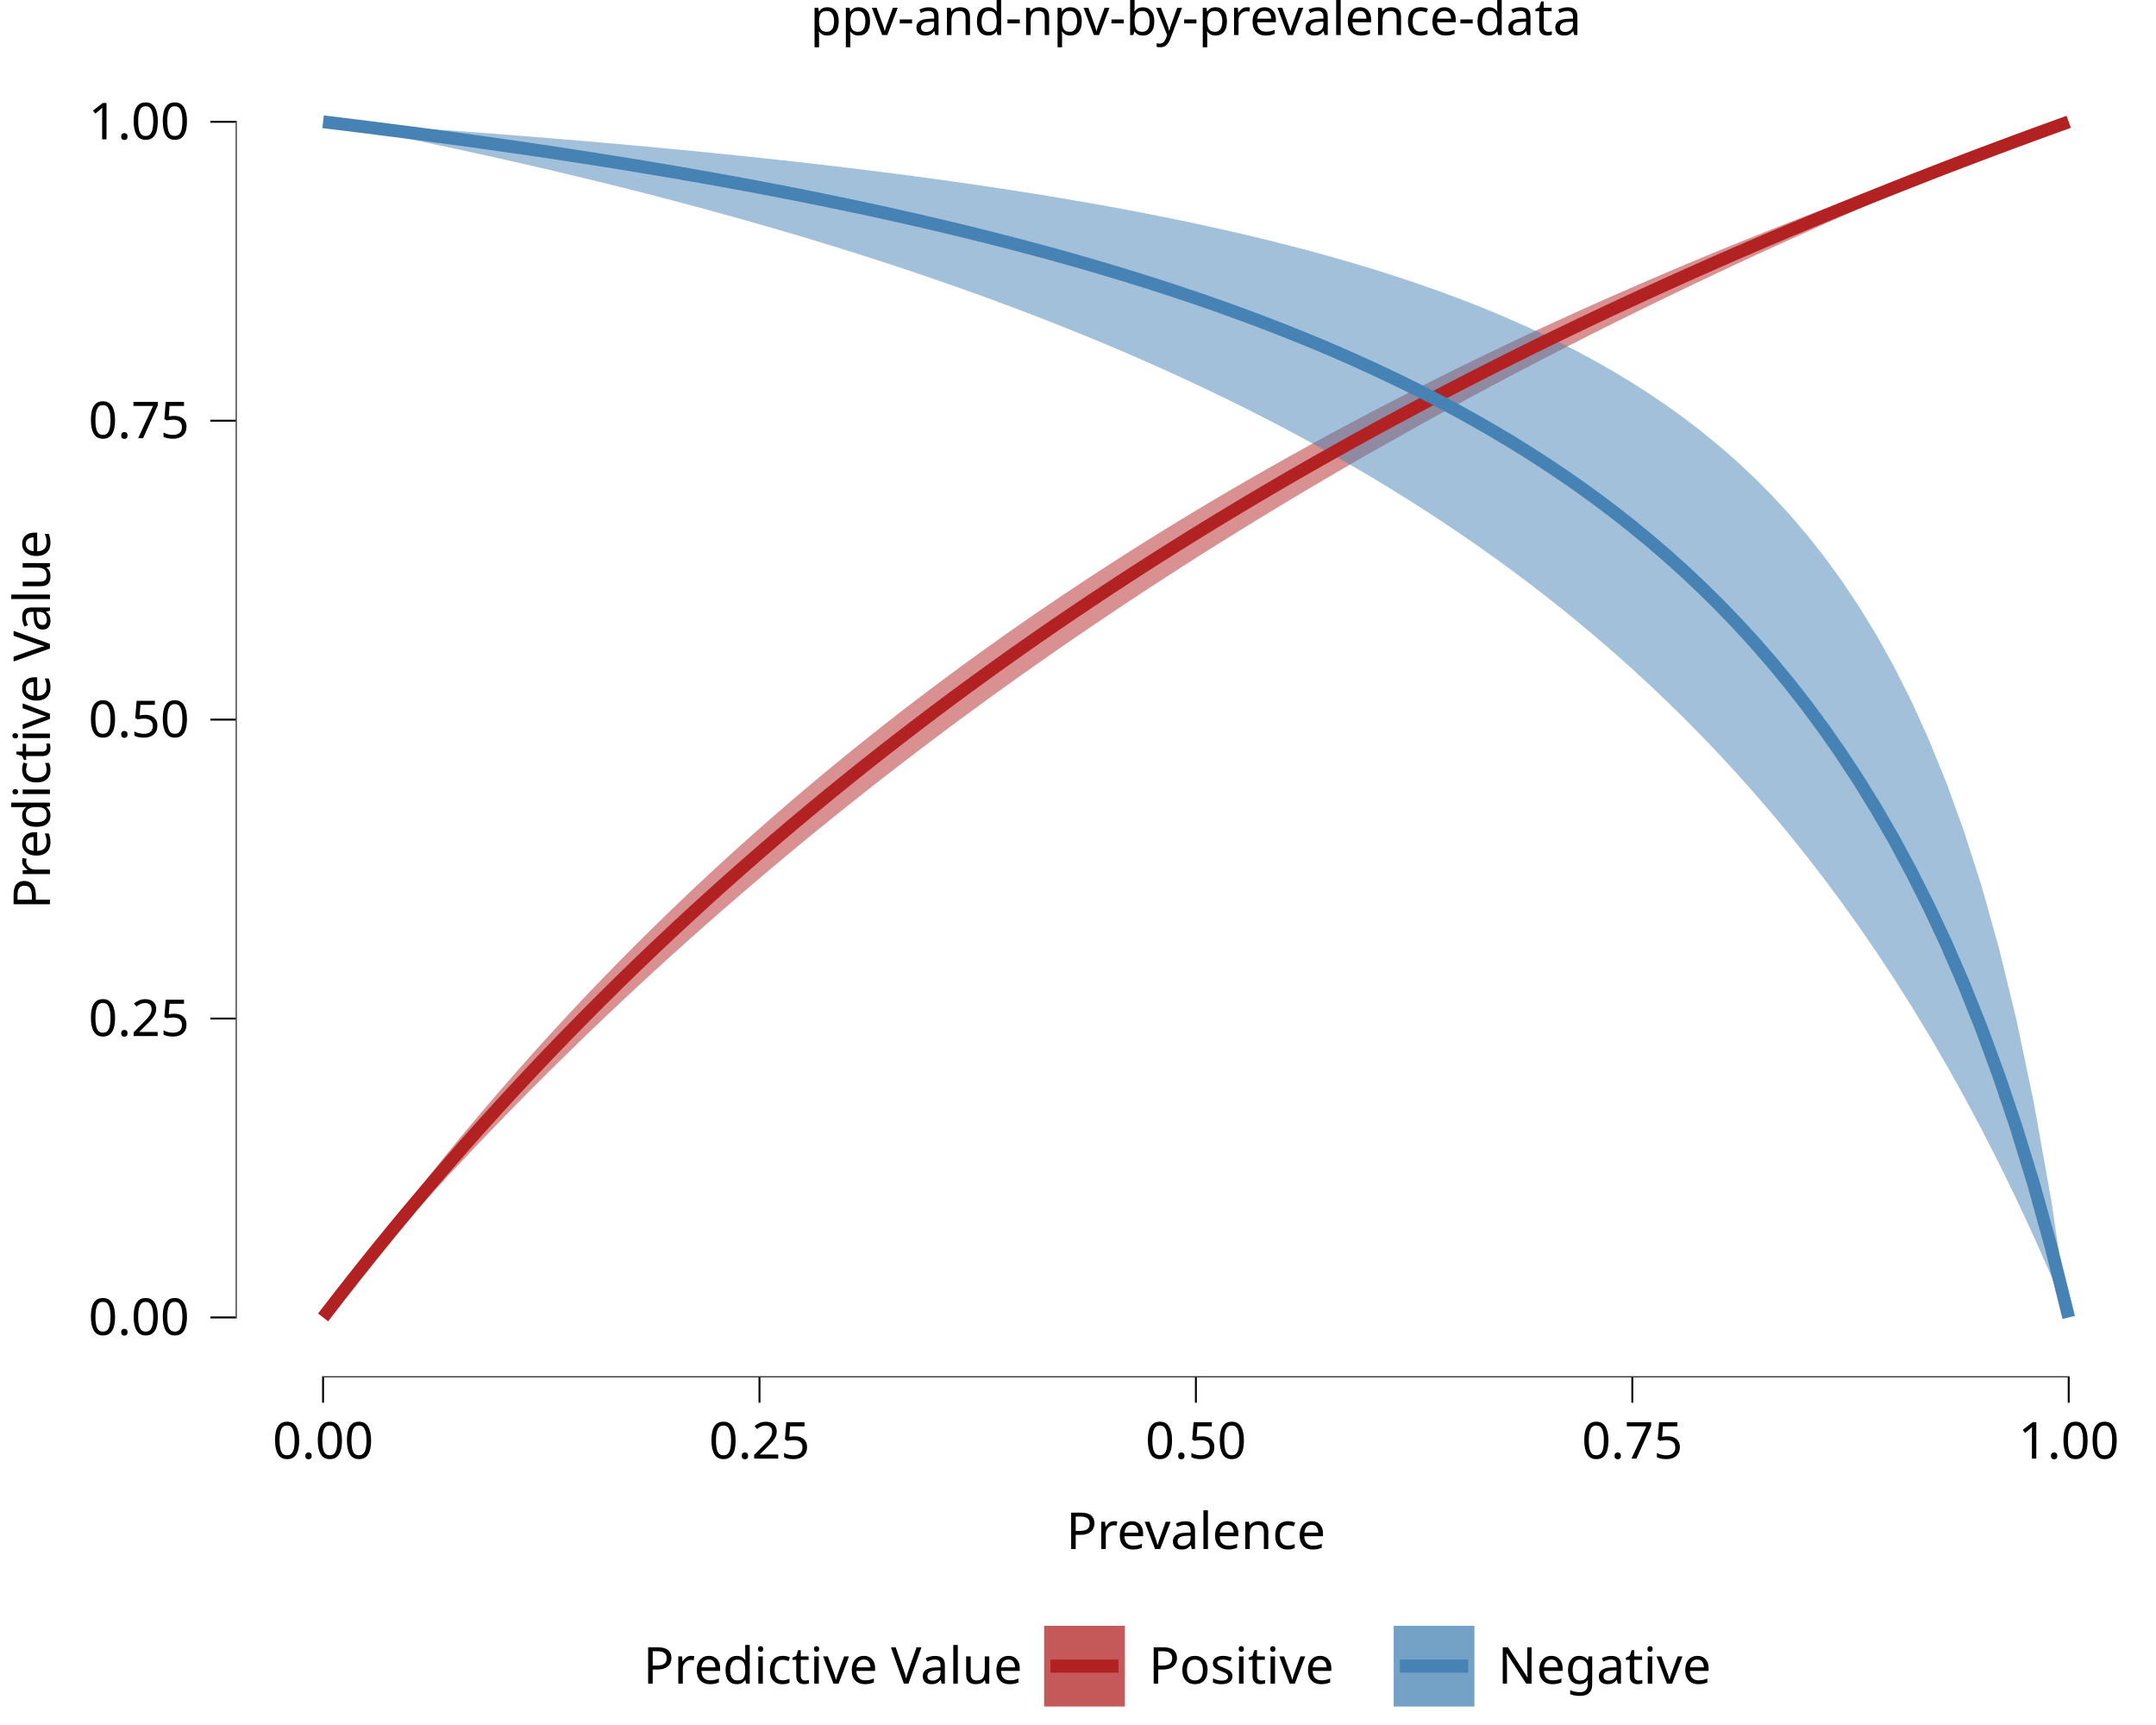
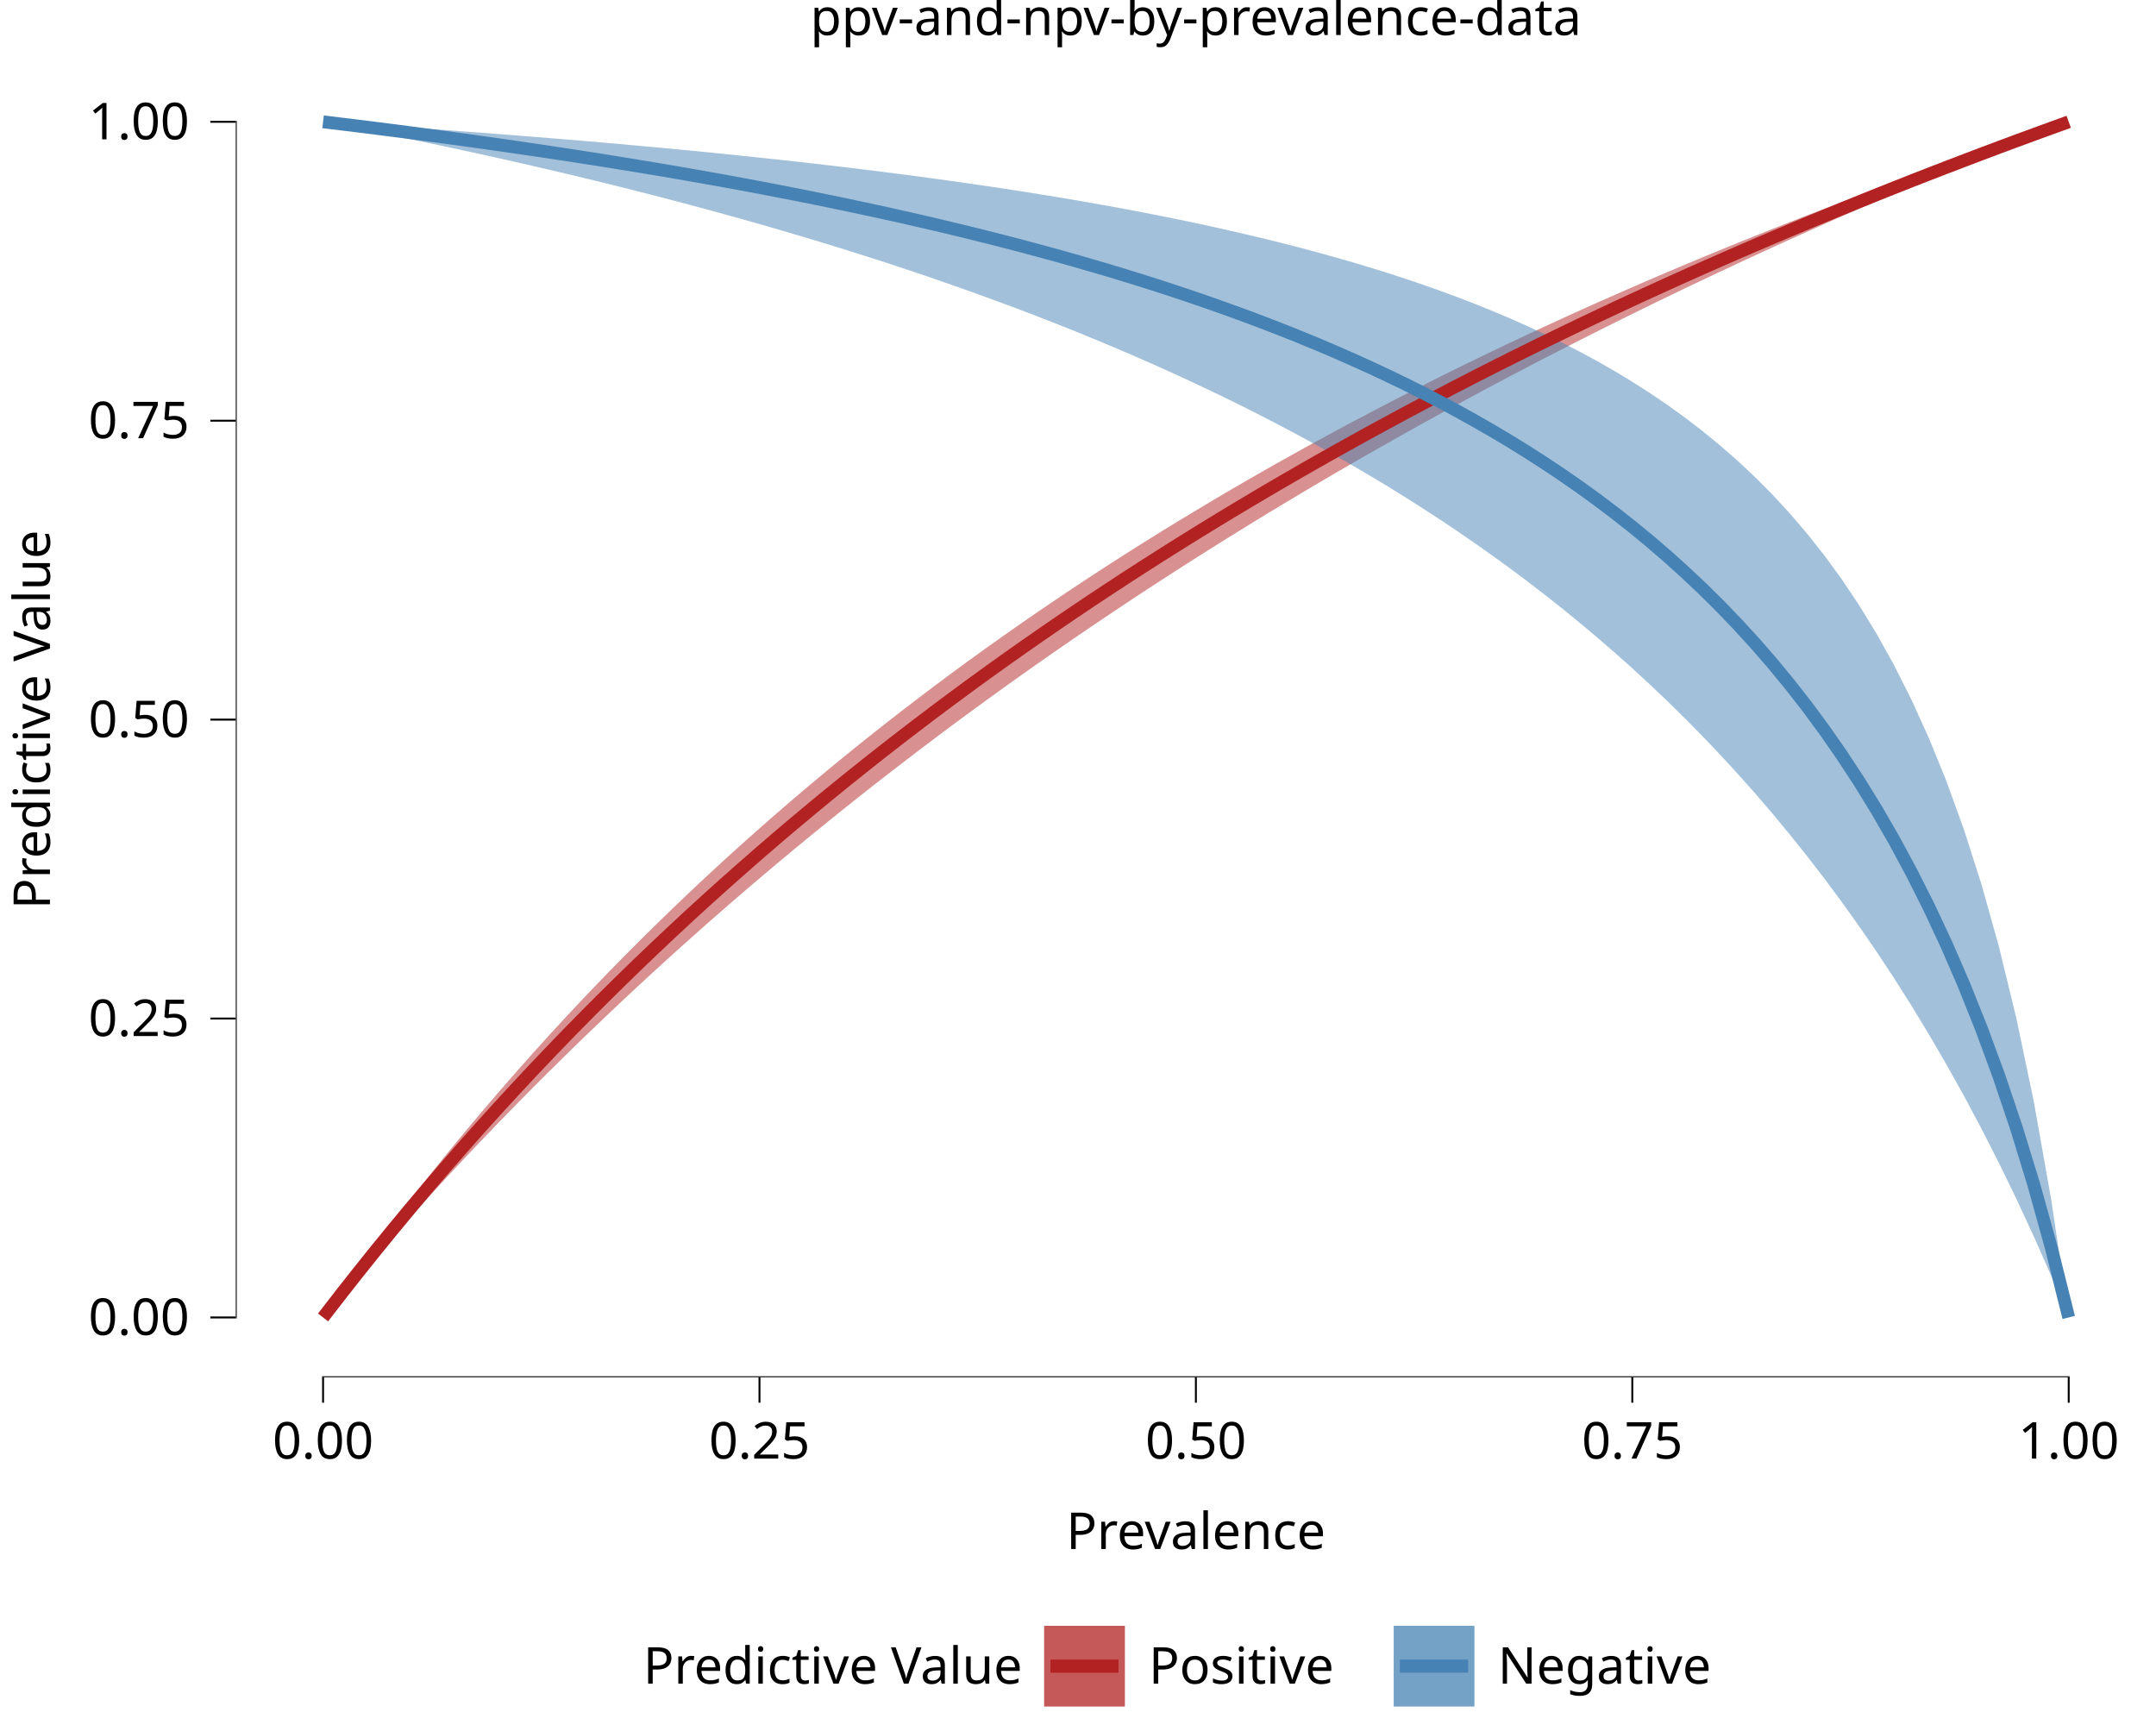
<svg xmlns="http://www.w3.org/2000/svg" class="svglite" data-engine-version="2.0" width="720.00pt" height="576.00pt" viewBox="0 0 720.00 576.00">
  <defs>
    <style type="text/css">
    .svglite line, .svglite polyline, .svglite polygon, .svglite path, .svglite rect, .svglite circle {
      fill: none;
      stroke: #000000;
      stroke-linecap: round;
      stroke-linejoin: round;
      stroke-miterlimit: 10.00;
    }
  </style>
  </defs>
  <rect width="100%" height="100%" style="stroke: none; fill: #FFFFFF;" />
  <defs>
    <clipPath id="cpMC4wMHw3MjAuMDB8MC4wMHw1NzYuMDA=">
      <rect x="0.00" y="0.00" width="720.00" height="576.00" />
    </clipPath>
  </defs>
  <g clip-path="url(#cpMC4wMHw3MjAuMDB8MC4wMHw1NzYuMDA=)">
    <rect x="-0" y="0.00" width="720.00" height="576.00" style="stroke-width: 10.67; stroke: none;" />
  </g>
  <defs>
    <clipPath id="cpNzguNzR8NzIwLjAwfDIwLjcxfDQ1OS44OA==">
      <rect x="78.74" y="20.71" width="641.26" height="439.17" />
    </clipPath>
  </defs>
  <g clip-path="url(#cpNzguNzR8NzIwLjAwfDIwLjcxfDQ1OS44OA==)">
    <rect x="78.74" y="20.71" width="641.26" height="439.17" style="stroke-width: 10.67; stroke: none;" />
-     <polygon points="107.89,439.91 113.72,431.72 119.55,423.69 125.38,415.83 131.21,408.14 137.04,400.60 142.87,393.21 148.69,385.97 154.52,378.87 160.35,371.92 166.18,365.10 172.01,358.41 177.84,351.84 183.67,345.40 189.50,339.09 195.33,332.88 201.16,326.80 206.99,320.82 212.82,314.95 218.65,309.19 224.48,303.52 230.31,297.96 236.14,292.50 241.97,287.12 247.80,281.84 253.63,276.65 259.46,271.55 265.29,266.53 271.12,261.60 276.95,256.74 282.78,251.97 288.61,247.27 294.44,242.64 300.27,238.09 306.10,233.62 311.92,229.21 317.75,224.87 323.58,220.59 329.41,216.39 335.24,212.24 341.07,208.16 346.90,204.14 352.73,200.18 358.56,196.28 364.39,192.43 370.22,188.64 376.05,184.90 381.88,181.22 387.71,177.59 393.54,174.01 399.37,170.48 405.20,167.00 411.03,163.57 416.86,160.19 422.69,156.85 428.52,153.55 434.35,150.31 440.18,147.10 446.01,143.94 451.84,140.81 457.67,137.73 463.50,134.69 469.33,131.69 475.15,128.73 480.98,125.80 486.81,122.91 492.64,120.06 498.47,117.24 504.30,114.46 510.13,111.71 515.96,109.00 521.79,106.32 527.62,103.67 533.45,101.06 539.28,98.47 545.11,95.92 550.94,93.39 556.77,90.90 562.60,88.43 568.43,86.00 574.26,83.59 580.09,81.21 585.92,78.86 591.75,76.53 597.58,74.23 603.41,71.96 609.24,69.71 615.07,67.48 620.90,65.28 626.73,63.11 632.56,60.96 638.38,58.83 644.21,56.72 650.04,54.64 655.87,52.58 661.70,50.54 667.53,48.53 673.36,46.53 679.19,44.56 685.02,42.60 690.85,40.67 690.85,40.67 685.02,42.97 679.19,45.30 673.36,47.64 667.53,50.00 661.70,52.38 655.87,54.79 650.04,57.21 644.21,59.66 638.38,62.13 632.56,64.62 626.73,67.13 620.90,69.66 615.07,72.22 609.24,74.80 603.41,77.41 597.58,80.04 591.75,82.69 585.92,85.37 580.09,88.07 574.26,90.79 568.43,93.55 562.60,96.32 556.77,99.13 550.94,101.96 545.11,104.82 539.28,107.70 533.45,110.61 527.62,113.56 521.79,116.53 515.96,119.52 510.13,122.55 504.30,125.61 498.47,128.70 492.64,131.82 486.81,134.97 480.98,138.15 475.15,141.36 469.33,144.61 463.50,147.89 457.67,151.20 451.84,154.55 446.01,157.93 440.18,161.35 434.35,164.80 428.52,168.29 422.69,171.82 416.86,175.39 411.03,178.99 405.20,182.63 399.37,186.31 393.54,190.03 387.71,193.79 381.88,197.59 376.05,201.44 370.22,205.33 364.39,209.26 358.56,213.23 352.73,217.25 346.90,221.32 341.07,225.43 335.24,229.59 329.41,233.80 323.58,238.05 317.75,242.36 311.92,246.72 306.10,251.13 300.27,255.59 294.44,260.10 288.61,264.67 282.78,269.30 276.95,273.98 271.12,278.71 265.29,283.51 259.46,288.37 253.63,293.29 247.80,298.27 241.97,303.31 236.14,308.41 230.31,313.59 224.48,318.82 218.65,324.13 212.82,329.51 206.99,334.96 201.16,340.47 195.33,346.07 189.50,351.74 183.67,357.48 177.84,363.30 172.01,369.21 166.18,375.19 160.35,381.26 154.52,387.41 148.69,393.65 142.87,399.98 137.04,406.40 131.21,412.91 125.38,419.51 119.55,426.21 113.72,433.01 107.89,439.91 " style="stroke-width: 0.00; stroke: none; stroke-linecap: butt; fill: #B22222; fill-opacity: 0.50;" />
-     <polyline points="107.89,439.91 113.72,431.72 119.55,423.69 125.38,415.83 131.21,408.14 137.04,400.60 142.87,393.21 148.69,385.97 154.52,378.87 160.35,371.92 166.18,365.10 172.01,358.41 177.84,351.84 183.67,345.40 189.50,339.09 195.33,332.88 201.16,326.80 206.99,320.82 212.82,314.95 218.65,309.19 224.48,303.52 230.31,297.96 236.14,292.50 241.97,287.12 247.80,281.84 253.63,276.65 259.46,271.55 265.29,266.53 271.12,261.60 276.95,256.74 282.78,251.97 288.61,247.27 294.44,242.64 300.27,238.09 306.10,233.62 311.92,229.21 317.75,224.87 323.58,220.59 329.41,216.39 335.24,212.24 341.07,208.16 346.90,204.14 352.73,200.18 358.56,196.28 364.39,192.43 370.22,188.64 376.05,184.90 381.88,181.22 387.71,177.59 393.54,174.01 399.37,170.48 405.20,167.00 411.03,163.57 416.86,160.19 422.69,156.85 428.52,153.55 434.35,150.31 440.18,147.10 446.01,143.94 451.84,140.81 457.67,137.73 463.50,134.69 469.33,131.69 475.15,128.73 480.98,125.80 486.81,122.91 492.64,120.06 498.47,117.24 504.30,114.46 510.13,111.71 515.96,109.00 521.79,106.32 527.62,103.67 533.45,101.06 539.28,98.47 545.11,95.92 550.94,93.39 556.77,90.90 562.60,88.43 568.43,86.00 574.26,83.59 580.09,81.21 585.92,78.86 591.75,76.53 597.58,74.23 603.41,71.96 609.24,69.71 615.07,67.48 620.90,65.28 626.73,63.11 632.56,60.96 638.38,58.83 644.21,56.72 650.04,54.64 655.87,52.58 661.70,50.54 667.53,48.53 673.36,46.53 679.19,44.56 685.02,42.60 690.85,40.67 " style="stroke-width: 1.07; stroke: none; stroke-linecap: butt;" />
-     <polyline points="690.85,40.67 685.02,42.97 679.19,45.30 673.36,47.64 667.53,50.00 661.70,52.38 655.87,54.79 650.04,57.21 644.21,59.66 638.38,62.13 632.56,64.62 626.73,67.13 620.90,69.66 615.07,72.22 609.24,74.80 603.41,77.41 597.58,80.04 591.75,82.69 585.92,85.37 580.09,88.07 574.26,90.79 568.43,93.55 562.60,96.32 556.77,99.13 550.94,101.96 545.11,104.82 539.28,107.70 533.45,110.61 527.62,113.56 521.79,116.53 515.96,119.52 510.13,122.55 504.30,125.61 498.47,128.70 492.64,131.82 486.81,134.97 480.98,138.15 475.15,141.36 469.33,144.61 463.50,147.89 457.67,151.20 451.84,154.55 446.01,157.93 440.18,161.35 434.35,164.80 428.52,168.29 422.69,171.82 416.86,175.39 411.03,178.99 405.20,182.63 399.37,186.31 393.54,190.03 387.71,193.79 381.88,197.59 376.05,201.44 370.22,205.33 364.39,209.26 358.56,213.23 352.73,217.25 346.90,221.32 341.07,225.43 335.24,229.59 329.41,233.80 323.58,238.05 317.75,242.36 311.92,246.72 306.10,251.13 300.27,255.59 294.44,260.10 288.61,264.67 282.78,269.30 276.95,273.98 271.12,278.71 265.29,283.51 259.46,288.37 253.63,293.29 247.80,298.27 241.97,303.31 236.14,308.41 230.31,313.59 224.48,318.82 218.65,324.13 212.82,329.51 206.99,334.96 201.16,340.47 195.33,346.07 189.50,351.74 183.67,357.48 177.84,363.30 172.01,369.21 166.18,375.19 160.35,381.26 154.52,387.41 148.69,393.65 142.87,399.98 137.04,406.40 131.21,412.91 125.38,419.51 119.55,426.21 113.72,433.01 107.89,439.91 " style="stroke-width: 1.07; stroke: none; stroke-linecap: butt;" />
-     <polygon points="107.89,40.67 113.72,41.05 119.55,41.43 125.38,41.82 131.21,42.21 137.04,42.62 142.87,43.03 148.69,43.45 154.52,43.88 160.35,44.31 166.18,44.76 172.01,45.21 177.84,45.68 183.67,46.15 189.50,46.63 195.33,47.12 201.16,47.63 206.99,48.14 212.82,48.67 218.65,49.20 224.48,49.75 230.31,50.31 236.14,50.89 241.97,51.47 247.80,52.07 253.63,52.69 259.46,53.32 265.29,53.96 271.12,54.62 276.95,55.30 282.78,55.99 288.61,56.70 294.44,57.43 300.27,58.18 306.10,58.95 311.92,59.73 317.75,60.54 323.58,61.37 329.41,62.23 335.24,63.10 341.07,64.01 346.90,64.93 352.73,65.89 358.56,66.88 364.39,67.89 370.22,68.93 376.05,70.01 381.88,71.12 387.71,72.27 393.54,73.46 399.37,74.68 405.20,75.95 411.03,77.25 416.86,78.61 422.69,80.01 428.52,81.47 434.35,82.97 440.18,84.54 446.01,86.16 451.84,87.85 457.67,89.60 463.50,91.43 469.33,93.33 475.15,95.31 480.98,97.38 486.81,99.53 492.64,101.79 498.47,104.15 504.30,106.62 510.13,109.21 515.96,111.93 521.79,114.79 527.62,117.80 533.45,120.97 539.28,124.31 545.11,127.85 550.94,131.59 556.77,135.55 562.60,139.76 568.43,144.24 574.26,149.02 580.09,154.12 585.92,159.59 591.75,165.45 597.58,171.76 603.41,178.57 609.24,185.94 615.07,193.95 620.90,202.67 626.73,212.22 632.56,222.71 638.38,234.28 644.21,247.12 650.04,261.45 655.87,277.54 661.70,295.74 667.53,316.49 673.36,340.37 679.19,368.14 685.02,400.84 690.85,439.91 690.85,439.91 685.02,426.07 679.19,412.91 673.36,400.36 667.53,388.40 661.70,376.99 655.87,366.07 650.04,355.63 644.21,345.64 638.38,336.06 632.56,326.86 626.73,318.04 620.90,309.56 615.07,301.41 609.24,293.56 603.41,286.00 597.58,278.72 591.75,271.69 585.92,264.92 580.09,258.37 574.26,252.05 568.43,245.93 562.60,240.02 556.77,234.30 550.94,228.76 545.11,223.39 539.28,218.18 533.45,213.14 527.62,208.24 521.79,203.49 515.96,198.87 510.13,194.39 504.30,190.03 498.47,185.80 492.64,181.68 486.81,177.67 480.98,173.76 475.15,169.96 469.33,166.26 463.50,162.65 457.67,159.14 451.84,155.71 446.01,152.37 440.18,149.10 434.35,145.92 428.52,142.81 422.69,139.78 416.86,136.81 411.03,133.92 405.20,131.09 399.37,128.32 393.54,125.61 387.71,122.97 381.88,120.38 376.05,117.84 370.22,115.36 364.39,112.94 358.56,110.56 352.73,108.23 346.90,105.95 341.07,103.72 335.24,101.53 329.41,99.38 323.58,97.27 317.75,95.21 311.92,93.19 306.10,91.20 300.27,89.25 294.44,87.34 288.61,85.46 282.78,83.62 276.95,81.81 271.12,80.04 265.29,78.29 259.46,76.58 253.63,74.90 247.80,73.24 241.97,71.62 236.14,70.02 230.31,68.45 224.48,66.90 218.65,65.38 212.82,63.89 206.99,62.42 201.16,60.97 195.33,59.55 189.50,58.15 183.67,56.77 177.84,55.42 172.01,54.08 166.18,52.77 160.35,51.48 154.52,50.20 148.69,48.95 142.87,47.71 137.04,46.49 131.21,45.30 125.38,44.11 119.55,42.95 113.72,41.80 107.89,40.67 " style="stroke-width: 0.00; stroke: none; stroke-linecap: butt; fill: #4682B4; fill-opacity: 0.50;" />
-     <polyline points="107.89,40.67 113.72,41.05 119.55,41.43 125.38,41.82 131.21,42.21 137.04,42.62 142.87,43.03 148.69,43.45 154.52,43.88 160.35,44.31 166.18,44.76 172.01,45.21 177.84,45.68 183.67,46.15 189.50,46.63 195.33,47.12 201.16,47.63 206.99,48.14 212.82,48.67 218.65,49.20 224.48,49.75 230.31,50.31 236.14,50.89 241.97,51.47 247.80,52.07 253.63,52.69 259.46,53.32 265.29,53.96 271.12,54.62 276.95,55.30 282.78,55.99 288.61,56.70 294.44,57.43 300.27,58.18 306.10,58.95 311.92,59.73 317.75,60.54 323.58,61.37 329.41,62.23 335.24,63.10 341.07,64.01 346.90,64.93 352.73,65.89 358.56,66.88 364.39,67.89 370.22,68.93 376.05,70.01 381.88,71.12 387.71,72.27 393.54,73.46 399.37,74.68 405.20,75.95 411.03,77.25 416.86,78.61 422.69,80.01 428.52,81.47 434.35,82.97 440.18,84.54 446.01,86.16 451.84,87.85 457.67,89.60 463.50,91.43 469.33,93.33 475.15,95.31 480.98,97.38 486.81,99.53 492.64,101.79 498.47,104.15 504.30,106.62 510.13,109.21 515.96,111.93 521.79,114.79 527.62,117.80 533.45,120.97 539.28,124.31 545.11,127.85 550.94,131.59 556.77,135.55 562.60,139.76 568.43,144.24 574.26,149.02 580.09,154.12 585.92,159.59 591.75,165.45 597.58,171.76 603.41,178.57 609.24,185.94 615.07,193.95 620.90,202.67 626.73,212.22 632.56,222.71 638.38,234.28 644.21,247.12 650.04,261.45 655.87,277.54 661.70,295.74 667.53,316.49 673.36,340.37 679.19,368.14 685.02,400.84 690.85,439.91 " style="stroke-width: 1.07; stroke: none; stroke-linecap: butt;" />
-     <polyline points="690.85,439.91 685.02,426.07 679.19,412.91 673.36,400.36 667.53,388.40 661.70,376.99 655.87,366.07 650.04,355.63 644.21,345.64 638.38,336.06 632.56,326.86 626.73,318.04 620.90,309.56 615.07,301.41 609.24,293.56 603.41,286.00 597.58,278.72 591.75,271.69 585.92,264.92 580.09,258.37 574.26,252.05 568.43,245.93 562.60,240.02 556.77,234.30 550.94,228.76 545.11,223.39 539.28,218.18 533.45,213.14 527.62,208.24 521.79,203.49 515.96,198.87 510.13,194.39 504.30,190.03 498.47,185.80 492.64,181.68 486.81,177.67 480.98,173.76 475.15,169.96 469.33,166.26 463.50,162.65 457.67,159.14 451.84,155.71 446.01,152.37 440.18,149.10 434.35,145.92 428.52,142.81 422.69,139.78 416.86,136.81 411.03,133.92 405.20,131.09 399.37,128.32 393.54,125.61 387.71,122.97 381.88,120.38 376.05,117.84 370.22,115.36 364.39,112.94 358.56,110.56 352.73,108.23 346.90,105.95 341.07,103.72 335.24,101.53 329.41,99.38 323.58,97.27 317.75,95.21 311.92,93.19 306.10,91.20 300.27,89.25 294.44,87.34 288.61,85.46 282.78,83.62 276.95,81.81 271.12,80.04 265.29,78.29 259.46,76.58 253.63,74.90 247.80,73.24 241.97,71.62 236.14,70.02 230.31,68.45 224.48,66.90 218.65,65.38 212.82,63.89 206.99,62.42 201.16,60.97 195.33,59.55 189.50,58.15 183.67,56.77 177.84,55.42 172.01,54.08 166.18,52.77 160.35,51.48 154.52,50.20 148.69,48.95 142.87,47.71 137.04,46.49 131.21,45.30 125.38,44.11 119.55,42.95 113.72,41.80 107.89,40.67 " style="stroke-width: 1.07; stroke: none; stroke-linecap: butt;" />
-     <polyline points="107.89,439.91 113.72,432.37 119.55,424.96 125.38,417.68 131.21,410.52 137.04,403.50 142.87,396.59 148.69,389.80 154.52,383.13 160.35,376.57 166.18,370.12 172.01,363.77 177.84,357.53 183.67,351.39 189.50,345.35 195.33,339.41 201.16,333.56 206.99,327.80 212.82,322.13 218.65,316.55 224.48,311.06 230.31,305.65 236.14,300.32 241.97,295.07 247.80,289.90 253.63,284.81 259.46,279.79 265.29,274.84 271.12,269.97 276.95,265.16 282.78,260.43 288.61,255.76 294.44,251.16 300.27,246.62 306.10,242.14 311.92,237.73 317.75,233.37 323.58,229.08 329.41,224.84 335.24,220.66 341.07,216.53 346.90,212.46 352.73,208.44 358.56,204.48 364.39,200.57 370.22,196.70 376.05,192.89 381.88,189.12 387.71,185.40 393.54,181.73 399.37,178.11 405.20,174.52 411.03,170.99 416.86,167.49 422.69,164.04 428.52,160.63 434.35,157.26 440.18,153.94 446.01,150.65 451.84,147.40 457.67,144.18 463.50,141.01 469.33,137.87 475.15,134.77 480.98,131.70 486.81,128.67 492.64,125.67 498.47,122.71 504.30,119.78 510.13,116.88 515.96,114.01 521.79,111.18 527.62,108.38 533.45,105.60 539.28,102.86 545.11,100.15 550.94,97.46 556.77,94.81 562.60,92.18 568.43,89.58 574.26,87.01 580.09,84.46 585.92,81.94 591.75,79.45 597.58,76.98 603.41,74.54 609.24,72.12 615.07,69.72 620.90,67.35 626.73,65.01 632.56,62.69 638.38,60.39 644.21,58.11 650.04,55.85 655.87,53.62 661.70,51.41 667.53,49.22 673.36,47.05 679.19,44.90 685.02,42.78 690.85,40.67 " style="stroke-width: 4.27; stroke: #B22222; stroke-linecap: butt;" />
-     <polyline points="107.89,40.67 113.72,41.37 119.55,42.09 125.38,42.82 131.21,43.56 137.04,44.31 142.87,45.08 148.69,45.86 154.52,46.65 160.35,47.45 166.18,48.27 172.01,49.11 177.84,49.96 183.67,50.82 189.50,51.71 195.33,52.60 201.16,53.52 206.99,54.45 212.82,55.40 218.65,56.37 224.48,57.35 230.31,58.36 236.14,59.38 241.97,60.43 247.80,61.50 253.63,62.59 259.46,63.70 265.29,64.83 271.12,65.99 276.95,67.18 282.78,68.39 288.61,69.62 294.44,70.88 300.27,72.18 306.10,73.50 311.92,74.85 317.75,76.23 323.58,77.64 329.41,79.09 335.24,80.57 341.07,82.09 346.90,83.64 352.73,85.23 358.56,86.87 364.39,88.54 370.22,90.26 376.05,92.02 381.88,93.83 387.71,95.69 393.54,97.60 399.37,99.56 405.20,101.58 411.03,103.66 416.86,105.79 422.69,107.99 428.52,110.25 434.35,112.58 440.18,114.98 446.01,117.46 451.84,120.02 457.67,122.66 463.50,125.38 469.33,128.20 475.15,131.11 480.98,134.12 486.81,137.24 492.64,140.47 498.47,143.82 504.30,147.29 510.13,150.90 515.96,154.65 521.79,158.54 527.62,162.59 533.45,166.81 539.28,171.21 545.11,175.80 550.94,180.59 556.77,185.60 562.60,190.84 568.43,196.33 574.26,202.09 580.09,208.14 585.92,214.50 591.75,221.20 597.58,228.26 603.41,235.72 609.24,243.62 615.07,252.00 620.90,260.89 626.73,270.36 632.56,280.46 638.38,291.27 644.21,302.86 650.04,315.32 655.87,328.78 661.70,343.35 667.53,359.20 673.36,376.51 679.19,395.52 685.02,416.53 690.85,439.91 " style="stroke-width: 4.27; stroke: #4682B4; stroke-linecap: butt;" />
+     <polygon points="107.89,439.91 113.72,431.71 119.55,423.68 125.38,415.82 131.21,408.12 137.04,400.58 142.87,393.19 148.69,385.95 154.52,378.85 160.35,371.89 166.18,365.07 172.01,358.38 177.84,351.81 183.67,345.37 189.50,339.05 195.33,332.85 201.16,326.76 206.99,320.78 212.82,314.91 218.65,309.15 224.48,303.49 230.31,297.92 236.14,292.45 241.97,287.08 247.80,281.80 253.63,276.61 259.46,271.51 265.29,266.49 271.12,261.55 276.95,256.70 282.78,251.92 288.61,247.22 294.44,242.60 300.27,238.05 306.10,233.57 311.92,229.16 317.75,224.82 323.58,220.55 329.41,216.34 335.24,212.20 341.07,208.12 346.90,204.10 352.73,200.14 358.56,196.23 364.39,192.39 370.22,188.60 376.05,184.86 381.88,181.18 387.71,177.55 393.54,173.97 399.37,170.45 405.20,166.97 411.03,163.54 416.86,160.15 422.69,156.81 428.52,153.52 434.35,150.27 440.18,147.07 446.01,143.90 451.84,140.78 457.67,137.70 463.50,134.66 469.33,131.66 475.15,128.70 480.98,125.77 486.81,122.88 492.64,120.03 498.47,117.22 504.30,114.44 510.13,111.69 515.96,108.98 521.79,106.30 527.62,103.65 533.45,101.03 539.28,98.45 545.11,95.90 550.94,93.37 556.77,90.88 562.60,88.42 568.43,85.98 574.26,83.57 580.09,81.19 585.92,78.84 591.75,76.52 597.58,74.22 603.41,71.94 609.24,69.70 615.07,67.47 620.90,65.27 626.73,63.10 632.56,60.95 638.38,58.82 644.21,56.72 650.04,54.64 655.87,52.58 661.70,50.54 667.53,48.52 673.36,46.53 679.19,44.56 685.02,42.60 690.85,40.67 690.85,40.67 685.02,42.97 679.19,45.30 673.36,47.64 667.53,50.00 661.70,52.38 655.87,54.79 650.04,57.21 644.21,59.66 638.38,62.13 632.56,64.62 626.73,67.13 620.90,69.66 615.07,72.22 609.24,74.80 603.41,77.41 597.58,80.04 591.75,82.69 585.92,85.37 580.09,88.07 574.26,90.79 568.43,93.55 562.60,96.32 556.77,99.13 550.94,101.96 545.11,104.82 539.28,107.70 533.45,110.62 527.62,113.56 521.79,116.53 515.96,119.52 510.13,122.55 504.30,125.61 498.47,128.70 492.64,131.82 486.81,134.97 480.98,138.15 475.15,141.36 469.33,144.61 463.50,147.89 457.67,151.20 451.84,154.55 446.01,157.93 440.18,161.35 434.35,164.81 428.52,168.30 422.69,171.82 416.86,175.39 411.03,178.99 405.20,182.63 399.37,186.31 393.54,190.03 387.71,193.79 381.88,197.59 376.05,201.44 370.22,205.33 364.39,209.26 358.56,213.23 352.73,217.25 346.90,221.32 341.07,225.43 335.24,229.59 329.41,233.80 323.58,238.05 317.75,242.36 311.92,246.72 306.10,251.13 300.27,255.59 294.44,260.10 288.61,264.67 282.78,269.30 276.95,273.98 271.12,278.72 265.29,283.51 259.46,288.37 253.63,293.29 247.80,298.27 241.97,303.31 236.14,308.41 230.31,313.59 224.48,318.83 218.65,324.13 212.82,329.51 206.99,334.96 201.16,340.48 195.33,346.07 189.50,351.74 183.67,357.48 177.84,363.30 172.01,369.21 166.18,375.19 160.35,381.26 154.52,387.41 148.69,393.65 142.87,399.98 137.04,406.40 131.21,412.91 125.38,419.51 119.55,426.21 113.72,433.01 107.89,439.91 " style="stroke-width: 0.00; stroke: none; stroke-linecap: butt; fill: #B22222; fill-opacity: 0.50;" />
+     <polyline points="107.89,439.91 113.72,431.71 119.55,423.68 125.38,415.82 131.21,408.12 137.04,400.58 142.87,393.19 148.69,385.95 154.52,378.85 160.35,371.89 166.18,365.07 172.01,358.38 177.84,351.81 183.67,345.37 189.50,339.05 195.33,332.85 201.16,326.76 206.99,320.78 212.82,314.91 218.65,309.15 224.48,303.49 230.31,297.92 236.14,292.45 241.97,287.08 247.80,281.80 253.63,276.61 259.46,271.51 265.29,266.49 271.12,261.55 276.95,256.70 282.78,251.92 288.61,247.22 294.44,242.60 300.27,238.05 306.10,233.57 311.92,229.16 317.75,224.82 323.58,220.55 329.41,216.34 335.24,212.20 341.07,208.12 346.90,204.10 352.73,200.14 358.56,196.23 364.39,192.39 370.22,188.60 376.05,184.86 381.88,181.18 387.71,177.55 393.54,173.97 399.37,170.45 405.20,166.97 411.03,163.54 416.86,160.15 422.69,156.81 428.52,153.52 434.35,150.27 440.18,147.07 446.01,143.90 451.84,140.78 457.67,137.70 463.50,134.66 469.33,131.66 475.15,128.70 480.98,125.77 486.81,122.88 492.64,120.03 498.47,117.22 504.30,114.44 510.13,111.69 515.96,108.98 521.79,106.30 527.62,103.65 533.45,101.03 539.28,98.45 545.11,95.90 550.94,93.37 556.77,90.88 562.60,88.42 568.43,85.98 574.26,83.57 580.09,81.19 585.92,78.84 591.75,76.52 597.58,74.22 603.41,71.94 609.24,69.70 615.07,67.47 620.90,65.27 626.73,63.10 632.56,60.95 638.38,58.82 644.21,56.72 650.04,54.64 655.87,52.58 661.70,50.54 667.53,48.52 673.36,46.53 679.19,44.56 685.02,42.60 690.85,40.67 " style="stroke-width: 1.07; stroke: none; stroke-linecap: butt;" />
+     <polyline points="690.85,40.67 685.02,42.97 679.19,45.30 673.36,47.64 667.53,50.00 661.70,52.38 655.87,54.79 650.04,57.21 644.21,59.66 638.38,62.13 632.56,64.62 626.73,67.13 620.90,69.66 615.07,72.22 609.24,74.80 603.41,77.41 597.58,80.04 591.75,82.69 585.92,85.37 580.09,88.07 574.26,90.79 568.43,93.55 562.60,96.32 556.77,99.13 550.94,101.96 545.11,104.82 539.28,107.70 533.45,110.62 527.62,113.56 521.79,116.53 515.96,119.52 510.13,122.55 504.30,125.61 498.47,128.70 492.64,131.82 486.81,134.97 480.98,138.15 475.15,141.36 469.33,144.61 463.50,147.89 457.67,151.20 451.84,154.55 446.01,157.93 440.18,161.35 434.35,164.81 428.52,168.30 422.69,171.82 416.86,175.39 411.03,178.99 405.20,182.63 399.37,186.31 393.54,190.03 387.71,193.79 381.88,197.59 376.05,201.44 370.22,205.33 364.39,209.26 358.56,213.23 352.73,217.25 346.90,221.32 341.07,225.43 335.24,229.59 329.41,233.80 323.58,238.05 317.75,242.36 311.92,246.72 306.10,251.13 300.27,255.59 294.44,260.10 288.61,264.67 282.78,269.30 276.95,273.98 271.12,278.72 265.29,283.51 259.46,288.37 253.63,293.29 247.80,298.27 241.97,303.31 236.14,308.41 230.31,313.59 224.48,318.83 218.65,324.13 212.82,329.51 206.99,334.96 201.16,340.48 195.33,346.07 189.50,351.74 183.67,357.48 177.84,363.30 172.01,369.21 166.18,375.19 160.35,381.26 154.52,387.41 148.69,393.65 142.87,399.98 137.04,406.40 131.21,412.91 125.38,419.51 119.55,426.21 113.72,433.01 107.89,439.91 " style="stroke-width: 1.07; stroke: none; stroke-linecap: butt;" />
+     <polygon points="107.89,40.67 113.72,41.04 119.55,41.42 125.38,41.81 131.21,42.21 137.04,42.61 142.87,43.02 148.69,43.43 154.52,43.86 160.35,44.29 166.18,44.74 172.01,45.19 177.84,45.65 183.67,46.12 189.50,46.60 195.33,47.09 201.16,47.59 206.99,48.10 212.82,48.63 218.65,49.16 224.48,49.71 230.31,50.26 236.14,50.83 241.97,51.42 247.80,52.02 253.63,52.63 259.46,53.25 265.29,53.89 271.12,54.55 276.95,55.22 282.78,55.91 288.61,56.62 294.44,57.34 300.27,58.09 306.10,58.85 311.92,59.64 317.75,60.44 323.58,61.27 329.41,62.12 335.24,62.99 341.07,63.89 346.90,64.81 352.73,65.76 358.56,66.74 364.39,67.75 370.22,68.79 376.05,69.87 381.88,70.97 387.71,72.11 393.54,73.29 399.37,74.51 405.20,75.77 411.03,77.08 416.86,78.43 422.69,79.82 428.52,81.27 434.35,82.77 440.18,84.33 446.01,85.94 451.84,87.62 457.67,89.37 463.50,91.19 469.33,93.08 475.15,95.06 480.98,97.11 486.81,99.26 492.64,101.51 498.47,103.86 504.30,106.33 510.13,108.91 515.96,111.62 521.79,114.47 527.62,117.47 533.45,120.62 539.28,123.96 545.11,127.48 550.94,131.21 556.77,135.16 562.60,139.36 568.43,143.83 574.26,148.60 580.09,153.69 585.92,159.14 591.75,164.99 597.58,171.29 603.41,178.09 609.24,185.45 615.07,193.44 620.90,202.16 626.73,211.69 632.56,222.17 638.38,233.74 644.21,246.59 650.04,260.92 655.87,277.03 661.70,295.25 667.53,316.03 673.36,339.97 679.19,367.83 685.02,400.65 690.85,439.91 690.85,439.91 685.02,426.04 679.19,412.85 673.36,400.28 667.53,388.30 661.70,376.86 655.87,365.93 650.04,355.48 644.21,345.47 638.38,335.87 632.56,326.67 626.73,317.84 620.90,309.35 615.07,301.19 609.24,293.34 603.41,285.78 597.58,278.49 591.75,271.46 585.92,264.68 580.09,258.14 574.26,251.81 568.43,245.70 562.60,239.78 556.77,234.06 550.94,228.52 545.11,223.15 539.28,217.95 533.45,212.91 527.62,208.01 521.79,203.26 515.96,198.65 510.13,194.17 504.30,189.81 498.47,185.58 492.64,181.46 486.81,177.45 480.98,173.55 475.15,169.76 469.33,166.06 463.50,162.45 457.67,158.94 451.84,155.52 446.01,152.18 440.18,148.92 434.35,145.74 428.52,142.63 422.69,139.60 416.86,136.64 411.03,133.75 405.20,130.92 399.37,128.16 393.54,125.45 387.71,122.81 381.88,120.23 376.05,117.70 370.22,115.22 364.39,112.80 358.56,110.42 352.73,108.10 346.90,105.82 341.07,103.59 335.24,101.40 329.41,99.26 323.58,97.16 317.75,95.10 311.92,93.08 306.10,91.10 300.27,89.15 294.44,87.24 288.61,85.37 282.78,83.53 276.95,81.73 271.12,79.95 265.29,78.21 259.46,76.50 253.63,74.82 247.80,73.17 241.97,71.55 236.14,69.95 230.31,68.38 224.48,66.84 218.65,65.33 212.82,63.84 206.99,62.37 201.16,60.93 195.33,59.51 189.50,58.11 183.67,56.74 177.84,55.38 172.01,54.05 166.18,52.74 160.35,51.45 154.52,50.18 148.69,48.93 142.87,47.70 137.04,46.48 131.21,45.28 125.38,44.11 119.55,42.94 113.72,41.80 107.89,40.67 " style="stroke-width: 0.00; stroke: none; stroke-linecap: butt; fill: #4682B4; fill-opacity: 0.50;" />
+     <polyline points="107.89,40.67 113.72,41.04 119.55,41.42 125.38,41.81 131.21,42.21 137.04,42.61 142.87,43.02 148.69,43.43 154.52,43.86 160.35,44.29 166.18,44.74 172.01,45.19 177.84,45.65 183.67,46.12 189.50,46.60 195.33,47.09 201.16,47.59 206.99,48.10 212.82,48.63 218.65,49.16 224.48,49.71 230.31,50.26 236.14,50.83 241.97,51.42 247.80,52.02 253.63,52.63 259.46,53.25 265.29,53.89 271.12,54.55 276.95,55.22 282.78,55.91 288.61,56.62 294.44,57.34 300.27,58.09 306.10,58.85 311.92,59.64 317.75,60.44 323.58,61.27 329.41,62.12 335.24,62.99 341.07,63.89 346.90,64.81 352.73,65.76 358.56,66.74 364.39,67.75 370.22,68.79 376.05,69.87 381.88,70.97 387.71,72.11 393.54,73.29 399.37,74.51 405.20,75.77 411.03,77.08 416.86,78.43 422.69,79.82 428.52,81.27 434.35,82.77 440.18,84.33 446.01,85.94 451.84,87.62 457.67,89.37 463.50,91.19 469.33,93.08 475.15,95.06 480.98,97.11 486.81,99.26 492.64,101.51 498.47,103.86 504.30,106.33 510.13,108.91 515.96,111.62 521.79,114.47 527.62,117.47 533.45,120.62 539.28,123.96 545.11,127.48 550.94,131.21 556.77,135.16 562.60,139.36 568.43,143.83 574.26,148.60 580.09,153.69 585.92,159.14 591.75,164.99 597.58,171.29 603.41,178.09 609.24,185.45 615.07,193.44 620.90,202.16 626.73,211.69 632.56,222.17 638.38,233.74 644.21,246.59 650.04,260.92 655.87,277.03 661.70,295.25 667.53,316.03 673.36,339.97 679.19,367.83 685.02,400.65 690.85,439.91 " style="stroke-width: 1.07; stroke: none; stroke-linecap: butt;" />
+     <polyline points="690.85,439.91 685.02,426.04 679.19,412.85 673.36,400.28 667.53,388.30 661.70,376.86 655.87,365.93 650.04,355.48 644.21,345.47 638.38,335.87 632.56,326.67 626.73,317.84 620.90,309.35 615.07,301.19 609.24,293.34 603.41,285.78 597.58,278.49 591.75,271.46 585.92,264.68 580.09,258.14 574.26,251.81 568.43,245.70 562.60,239.78 556.77,234.06 550.94,228.52 545.11,223.15 539.28,217.95 533.45,212.91 527.62,208.01 521.79,203.26 515.96,198.65 510.13,194.17 504.30,189.81 498.47,185.58 492.64,181.46 486.81,177.45 480.98,173.55 475.15,169.76 469.33,166.06 463.50,162.45 457.67,158.94 451.84,155.52 446.01,152.18 440.18,148.92 434.35,145.74 428.52,142.63 422.69,139.60 416.86,136.64 411.03,133.75 405.20,130.92 399.37,128.16 393.54,125.45 387.71,122.81 381.88,120.23 376.05,117.70 370.22,115.22 364.39,112.80 358.56,110.42 352.73,108.10 346.90,105.82 341.07,103.59 335.24,101.40 329.41,99.26 323.58,97.16 317.75,95.10 311.92,93.08 306.10,91.10 300.27,89.15 294.44,87.24 288.61,85.37 282.78,83.53 276.95,81.73 271.12,79.95 265.29,78.21 259.46,76.50 253.63,74.82 247.80,73.17 241.97,71.55 236.14,69.95 230.31,68.38 224.48,66.84 218.65,65.33 212.82,63.84 206.99,62.37 201.16,60.93 195.33,59.51 189.50,58.11 183.67,56.74 177.84,55.38 172.01,54.05 166.18,52.74 160.35,51.45 154.52,50.18 148.69,48.93 142.87,47.70 137.04,46.48 131.21,45.28 125.38,44.11 119.55,42.94 113.72,41.80 107.89,40.67 " style="stroke-width: 1.07; stroke: none; stroke-linecap: butt;" />
+     <polyline points="107.89,439.91 113.72,432.37 119.55,424.96 125.38,417.68 131.21,410.53 137.04,403.50 142.87,396.60 148.69,389.81 154.52,383.14 160.35,376.58 166.18,370.13 172.01,363.79 177.84,357.55 183.67,351.41 189.50,345.37 195.33,339.43 201.16,333.58 206.99,327.82 212.82,322.15 218.65,316.58 224.48,311.08 230.31,305.67 236.14,300.34 241.97,295.10 247.80,289.93 253.63,284.83 259.46,279.81 265.29,274.87 271.12,269.99 276.95,265.19 282.78,260.45 288.61,255.79 294.44,251.18 300.27,246.64 306.10,242.17 311.92,237.75 317.75,233.40 323.58,229.10 329.41,224.86 335.24,220.68 341.07,216.56 346.90,212.49 352.73,208.47 358.56,204.50 364.39,200.59 370.22,196.73 376.05,192.91 381.88,189.15 387.71,185.43 393.54,181.76 399.37,178.13 405.20,174.55 411.03,171.01 416.86,167.52 422.69,164.07 428.52,160.66 434.35,157.29 440.18,153.96 446.01,150.67 451.84,147.42 457.67,144.20 463.50,141.03 469.33,137.89 475.15,134.79 480.98,131.72 486.81,128.69 492.64,125.69 498.47,122.73 504.30,119.79 510.13,116.90 515.96,114.03 521.79,111.20 527.62,108.39 533.45,105.62 539.28,102.87 545.11,100.16 550.94,97.48 556.77,94.82 562.60,92.19 568.43,89.59 574.26,87.02 580.09,84.47 585.92,81.95 591.75,79.46 597.58,76.99 603.41,74.54 609.24,72.13 615.07,69.73 620.90,67.36 626.73,65.01 632.56,62.69 638.38,60.39 644.21,58.11 650.04,55.86 655.87,53.63 661.70,51.41 667.53,49.22 673.36,47.05 679.19,44.91 685.02,42.78 690.85,40.67 " style="stroke-width: 4.27; stroke: #B22222; stroke-linecap: butt;" />
+     <polyline points="107.89,40.67 113.72,41.38 119.55,42.09 125.38,42.82 131.21,43.56 137.04,44.32 142.87,45.08 148.69,45.86 154.52,46.65 160.35,47.46 166.18,48.28 172.01,49.12 177.84,49.97 183.67,50.84 189.50,51.72 195.33,52.62 201.16,53.53 206.99,54.47 212.82,55.42 218.65,56.39 224.48,57.37 230.31,58.38 236.14,59.41 241.97,60.45 247.80,61.52 253.63,62.61 259.46,63.73 265.29,64.86 271.12,66.02 276.95,67.21 282.78,68.42 288.61,69.66 294.44,70.92 300.27,72.21 306.10,73.53 311.92,74.88 317.75,76.27 323.58,77.68 329.41,79.13 335.24,80.61 341.07,82.13 346.90,83.69 352.73,85.28 358.56,86.92 364.39,88.60 370.22,90.31 376.05,92.08 381.88,93.89 387.71,95.75 393.54,97.66 399.37,99.63 405.20,101.65 411.03,103.72 416.86,105.86 422.69,108.06 428.52,110.32 434.35,112.65 440.18,115.06 446.01,117.54 451.84,120.10 457.67,122.74 463.50,125.47 469.33,128.28 475.15,131.20 480.98,134.21 486.81,137.33 492.64,140.57 498.47,143.92 504.30,147.39 510.13,151.00 515.96,154.75 521.79,158.65 527.62,162.70 533.45,166.92 539.28,171.32 545.11,175.91 550.94,180.70 556.77,185.71 562.60,190.96 568.43,196.45 574.26,202.21 580.09,208.26 585.92,214.62 591.75,221.32 597.58,228.39 603.41,235.85 609.24,243.75 615.07,252.12 620.90,261.01 626.73,270.48 632.56,280.58 638.38,291.38 644.21,302.97 650.04,315.43 655.87,328.87 661.70,343.44 667.53,359.27 673.36,376.57 679.19,395.57 685.02,416.56 690.85,439.91 " style="stroke-width: 4.27; stroke: #4682B4; stroke-linecap: butt;" />
    <line x1="107.57" y1="459.88" x2="691.17" y2="459.88" style="stroke-width: 0.64; stroke-linecap: butt;" />
    <line x1="78.74" y1="440.23" x2="78.74" y2="40.35" style="stroke-width: 0.64; stroke-linecap: butt;" />
    <rect x="78.74" y="20.71" width="641.26" height="439.17" style="stroke-width: 0.00; stroke: none;" />
  </g>
  <g clip-path="url(#cpMC4wMHw3MjAuMDB8MC4wMHw1NzYuMDA=)">
    <polyline points="78.74,459.88 78.74,20.71 " style="stroke-width: 0.00; stroke: none; stroke-linecap: butt;" />
    <text x="63.26" y="445.76" text-anchor="end" style="font-size: 17.00px; font-family: sans;" textLength="33.09px" lengthAdjust="spacingAndGlyphs">0.00</text>
    <text x="63.26" y="345.95" text-anchor="end" style="font-size: 17.00px; font-family: sans;" textLength="33.09px" lengthAdjust="spacingAndGlyphs">0.25</text>
    <text x="63.26" y="246.14" text-anchor="end" style="font-size: 17.00px; font-family: sans;" textLength="33.09px" lengthAdjust="spacingAndGlyphs">0.50</text>
    <text x="63.26" y="146.33" text-anchor="end" style="font-size: 17.00px; font-family: sans;" textLength="33.09px" lengthAdjust="spacingAndGlyphs">0.75</text>
    <text x="63.26" y="46.52" text-anchor="end" style="font-size: 17.00px; font-family: sans;" textLength="33.09px" lengthAdjust="spacingAndGlyphs">1.00</text>
    <polyline points="70.24,439.91 78.74,439.91 " style="stroke-width: 0.64; stroke-linecap: butt;" />
    <polyline points="70.24,340.10 78.74,340.10 " style="stroke-width: 0.64; stroke-linecap: butt;" />
    <polyline points="70.24,240.29 78.74,240.29 " style="stroke-width: 0.64; stroke-linecap: butt;" />
    <polyline points="70.24,140.48 78.74,140.48 " style="stroke-width: 0.64; stroke-linecap: butt;" />
    <polyline points="70.24,40.67 78.74,40.67 " style="stroke-width: 0.64; stroke-linecap: butt;" />
    <polyline points="78.74,459.88 720.00,459.88 " style="stroke-width: 0.00; stroke: none; stroke-linecap: butt;" />
    <polyline points="107.89,468.38 107.89,459.88 " style="stroke-width: 0.64; stroke-linecap: butt;" />
    <polyline points="253.63,468.38 253.63,459.88 " style="stroke-width: 0.64; stroke-linecap: butt;" />
    <polyline points="399.37,468.38 399.37,459.88 " style="stroke-width: 0.64; stroke-linecap: butt;" />
    <polyline points="545.11,468.38 545.11,459.88 " style="stroke-width: 0.64; stroke-linecap: butt;" />
    <polyline points="690.85,468.38 690.85,459.88 " style="stroke-width: 0.64; stroke-linecap: butt;" />
    <text x="107.89" y="487.05" text-anchor="middle" style="font-size: 17.00px; font-family: sans;" textLength="33.09px" lengthAdjust="spacingAndGlyphs">0.00</text>
    <text x="253.63" y="487.05" text-anchor="middle" style="font-size: 17.00px; font-family: sans;" textLength="33.09px" lengthAdjust="spacingAndGlyphs">0.25</text>
    <text x="399.37" y="487.05" text-anchor="middle" style="font-size: 17.00px; font-family: sans;" textLength="33.09px" lengthAdjust="spacingAndGlyphs">0.50</text>
    <text x="545.11" y="487.05" text-anchor="middle" style="font-size: 17.00px; font-family: sans;" textLength="33.09px" lengthAdjust="spacingAndGlyphs">0.75</text>
    <text x="690.85" y="487.05" text-anchor="middle" style="font-size: 17.00px; font-family: sans;" textLength="33.09px" lengthAdjust="spacingAndGlyphs">1.00</text>
    <text x="399.37" y="517.23" text-anchor="middle" style="font-size: 17.00px; font-family: sans;" textLength="85.07px" lengthAdjust="spacingAndGlyphs">Prevalence</text>
    <text transform="translate(16.68,240.29) rotate(-90)" text-anchor="middle" style="font-size: 17.00px; font-family: sans;" textLength="122.86px" lengthAdjust="spacingAndGlyphs">Predictive Value</text>
    <rect x="211.19" y="536.69" width="376.36" height="39.31" style="stroke-width: 0.75; stroke: none;" />
    <rect x="211.19" y="536.69" width="376.36" height="39.31" style="stroke-width: 10.67; stroke: none;" />
    <text x="278.10" y="562.20" text-anchor="middle" style="font-size: 17.00px; font-family: sans;" textLength="122.86px" lengthAdjust="spacingAndGlyphs">Predictive Value</text>
    <rect x="348.00" y="542.17" width="28.35" height="28.35" style="stroke-width: 10.67; stroke: none;" />
    <rect x="348.71" y="542.88" width="26.93" height="26.93" style="stroke-width: 1.07; stroke: none; stroke-linecap: butt; stroke-linejoin: miter; fill: #B22222; fill-opacity: 0.50;" />
    <rect x="348.71" y="542.88" width="26.93" height="26.93" style="stroke-width: 1.07; stroke: none; stroke-linecap: butt; stroke-linejoin: miter; fill: #B22222; fill-opacity: 0.50;" />
    <line x1="350.83" y1="556.35" x2="373.51" y2="556.35" style="stroke-width: 4.27; stroke: #B22222; stroke-linecap: butt;" />
    <line x1="350.83" y1="556.35" x2="373.51" y2="556.35" style="stroke-width: 4.27; stroke: #B22222; stroke-linecap: butt;" />
    <rect x="464.73" y="542.17" width="28.35" height="28.35" style="stroke-width: 10.67; stroke: none;" />
    <rect x="465.43" y="542.88" width="26.93" height="26.93" style="stroke-width: 1.07; stroke: none; stroke-linecap: butt; stroke-linejoin: miter; fill: #4682B4; fill-opacity: 0.50;" />
    <rect x="465.43" y="542.88" width="26.93" height="26.93" style="stroke-width: 1.07; stroke: none; stroke-linecap: butt; stroke-linejoin: miter; fill: #4682B4; fill-opacity: 0.50;" />
    <line x1="467.56" y1="556.35" x2="490.24" y2="556.35" style="stroke-width: 4.27; stroke: #4682B4; stroke-linecap: butt;" />
    <line x1="467.56" y1="556.35" x2="490.24" y2="556.35" style="stroke-width: 4.27; stroke: #4682B4; stroke-linecap: butt;" />
    <text x="383.62" y="562.20" style="font-size: 17.00px; font-family: sans;" textLength="59.54px" lengthAdjust="spacingAndGlyphs">Positive</text>
    <text x="500.20" y="562.20" style="font-size: 17.00px; font-family: sans;" textLength="67.11px" lengthAdjust="spacingAndGlyphs">Negative</text>
    <text x="399.37" y="11.70" text-anchor="middle" style="font-size: 17.00px; font-family: sans;" textLength="245.74px" lengthAdjust="spacingAndGlyphs">ppv-and-npv-by-prevalence-data</text>
  </g>
</svg>
